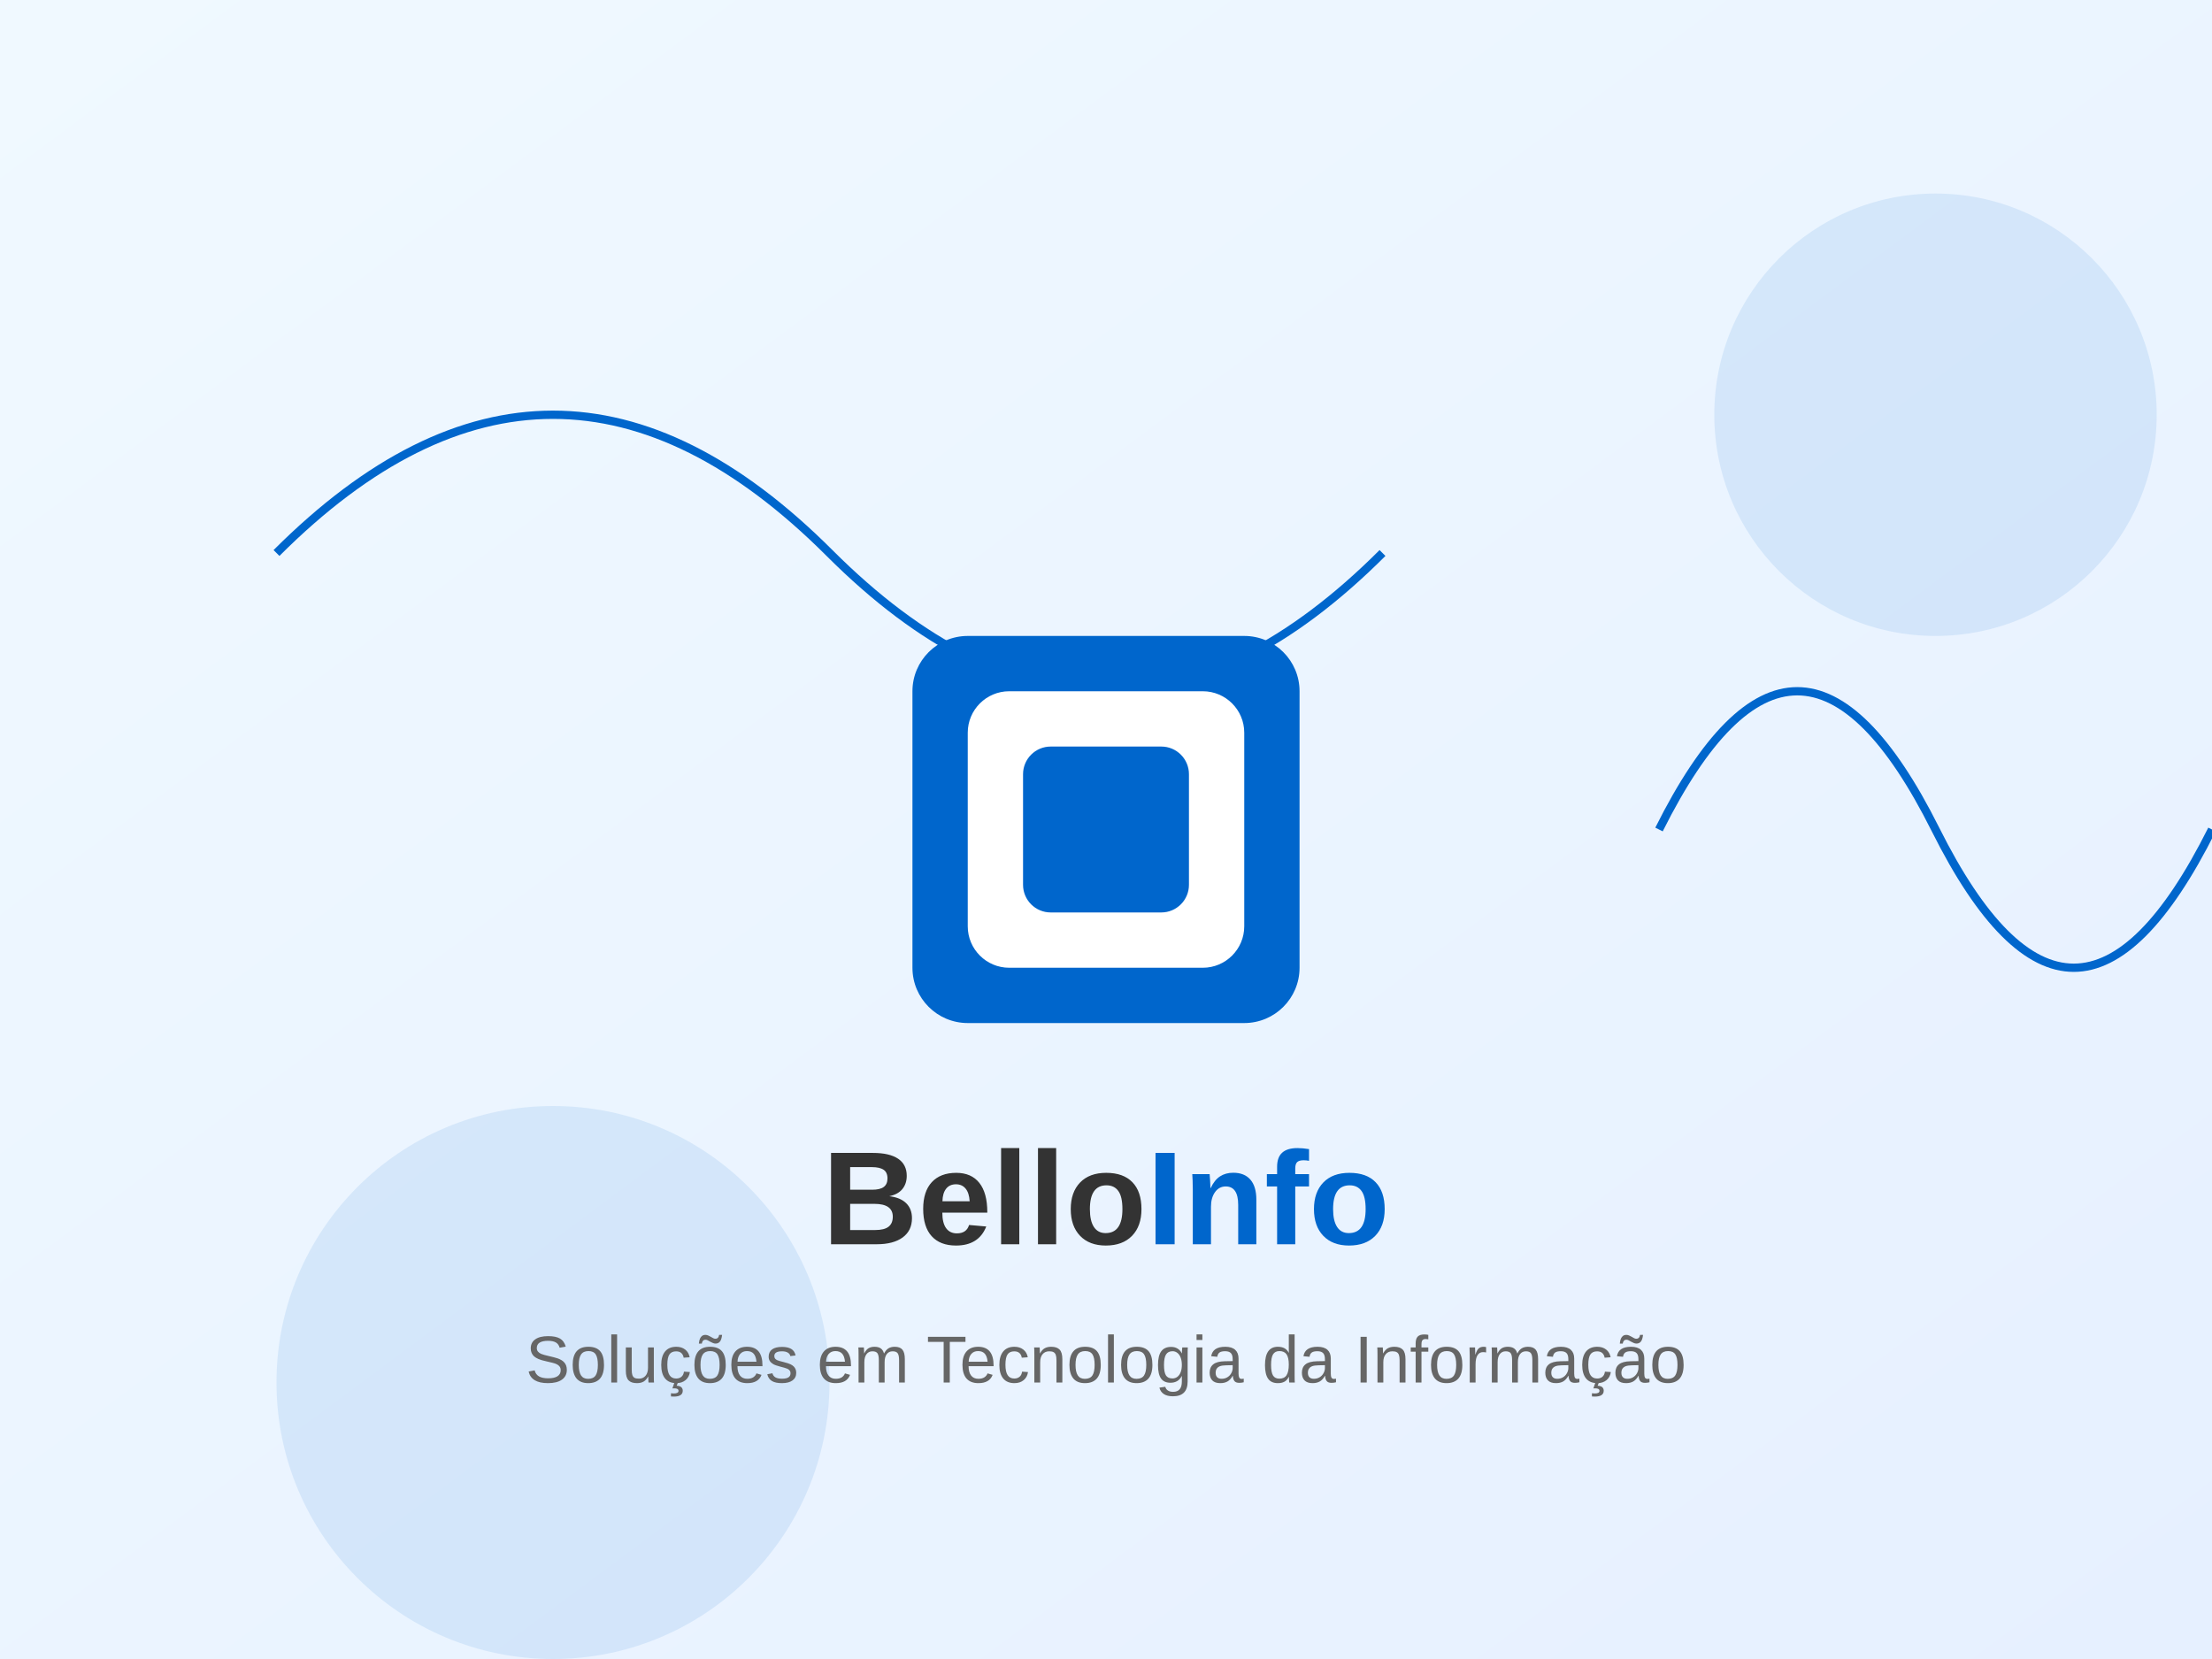
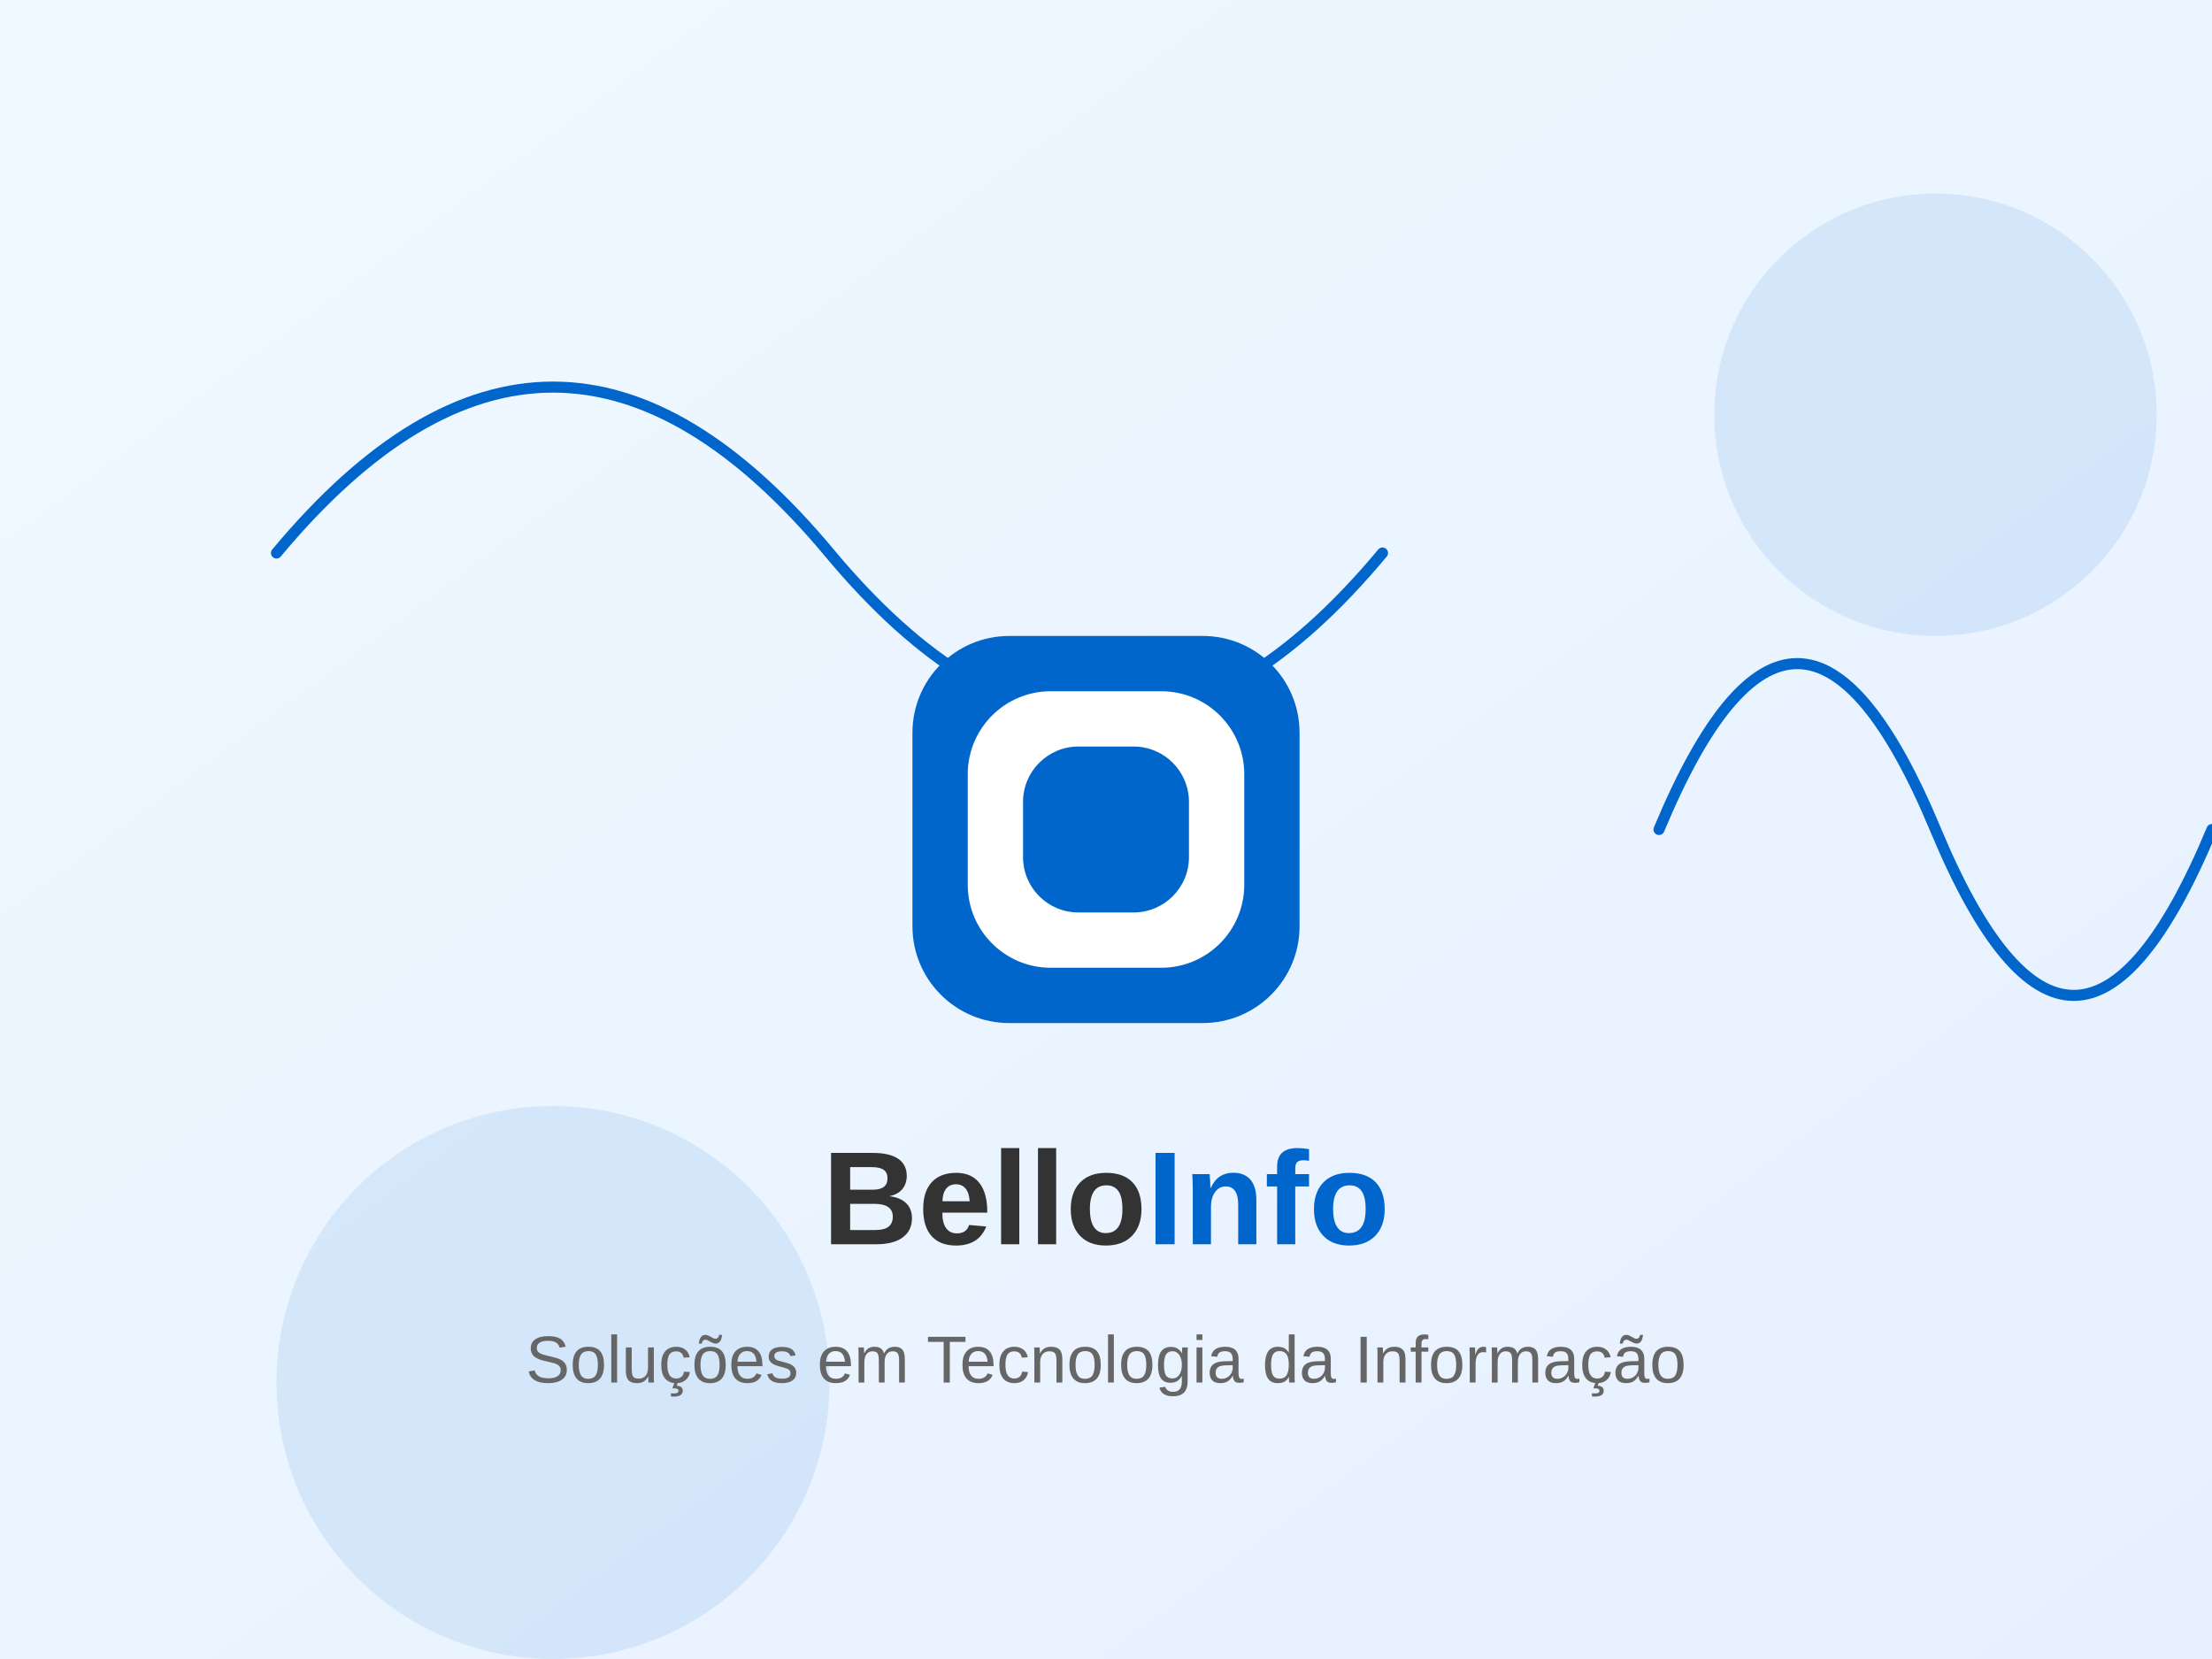
<svg xmlns="http://www.w3.org/2000/svg" width="800" height="600" viewBox="0 0 800 600">
  <defs>
    <linearGradient id="gradiente" x1="0%" y1="0%" x2="100%" y2="100%">
      <stop offset="0%" style="stop-color:#f0f9ff;stop-opacity:1" />
      <stop offset="100%" style="stop-color:#e6f0ff;stop-opacity:1" />
    </linearGradient>
    <filter id="shadow" x="-20%" y="-20%" width="140%" height="140%">
      <feGaussianBlur stdDeviation="5" />
    </filter>
  </defs>
  <rect width="800" height="600" fill="url(#gradiente)" />
  <circle cx="200" cy="500" r="100" fill="#0066cc" opacity="0.1" />
  <circle cx="700" cy="150" r="80" fill="#0066cc" opacity="0.1" />
-   <path d="M600,300 Q650,200 700,300 T800,300" stroke="#0066cc" stroke-width="3" fill="none" />
-   <path d="M100,200 Q200,100 300,200 T500,200" stroke="#0066cc" stroke-width="3" fill="none" />
+   <path d="M600,300 Q650,180 700,300 T800,300" stroke="#0066cc" stroke-width="4" fill="none" stroke-linecap="round" stroke-linejoin="round" />
+   <path d="M100,200 Q200,80 300,200 T500,200" stroke="#0066cc" stroke-width="4" fill="none" stroke-linecap="round" stroke-linejoin="round" />
  <g transform="translate(400,300)">
-     <rect x="-70" y="-70" width="140" height="140" rx="20" fill="#0066cc" />
-     <rect x="-50" y="-50" width="100" height="100" rx="15" fill="white" />
-     <rect x="-30" y="-30" width="60" height="60" rx="10" fill="#0066cc" />
+     <rect x="-70" y="-70" width="140" height="140" rx="35" fill="#0066cc" />
+     <rect x="-50" y="-50" width="100" height="100" rx="30" fill="white" />
+     <rect x="-30" y="-30" width="60" height="60" rx="20" fill="#0066cc" />
  </g>
  <text x="400" y="450" font-family="Arial, sans-serif" font-size="48" font-weight="bold" text-anchor="middle" fill="#333">
    Bello<tspan fill="#0066cc">Info</tspan>
  </text>
  <text x="400" y="500" font-family="Arial, sans-serif" font-size="24" text-anchor="middle" fill="#666">
    Soluções em Tecnologia da Informação
  </text>
</svg>
